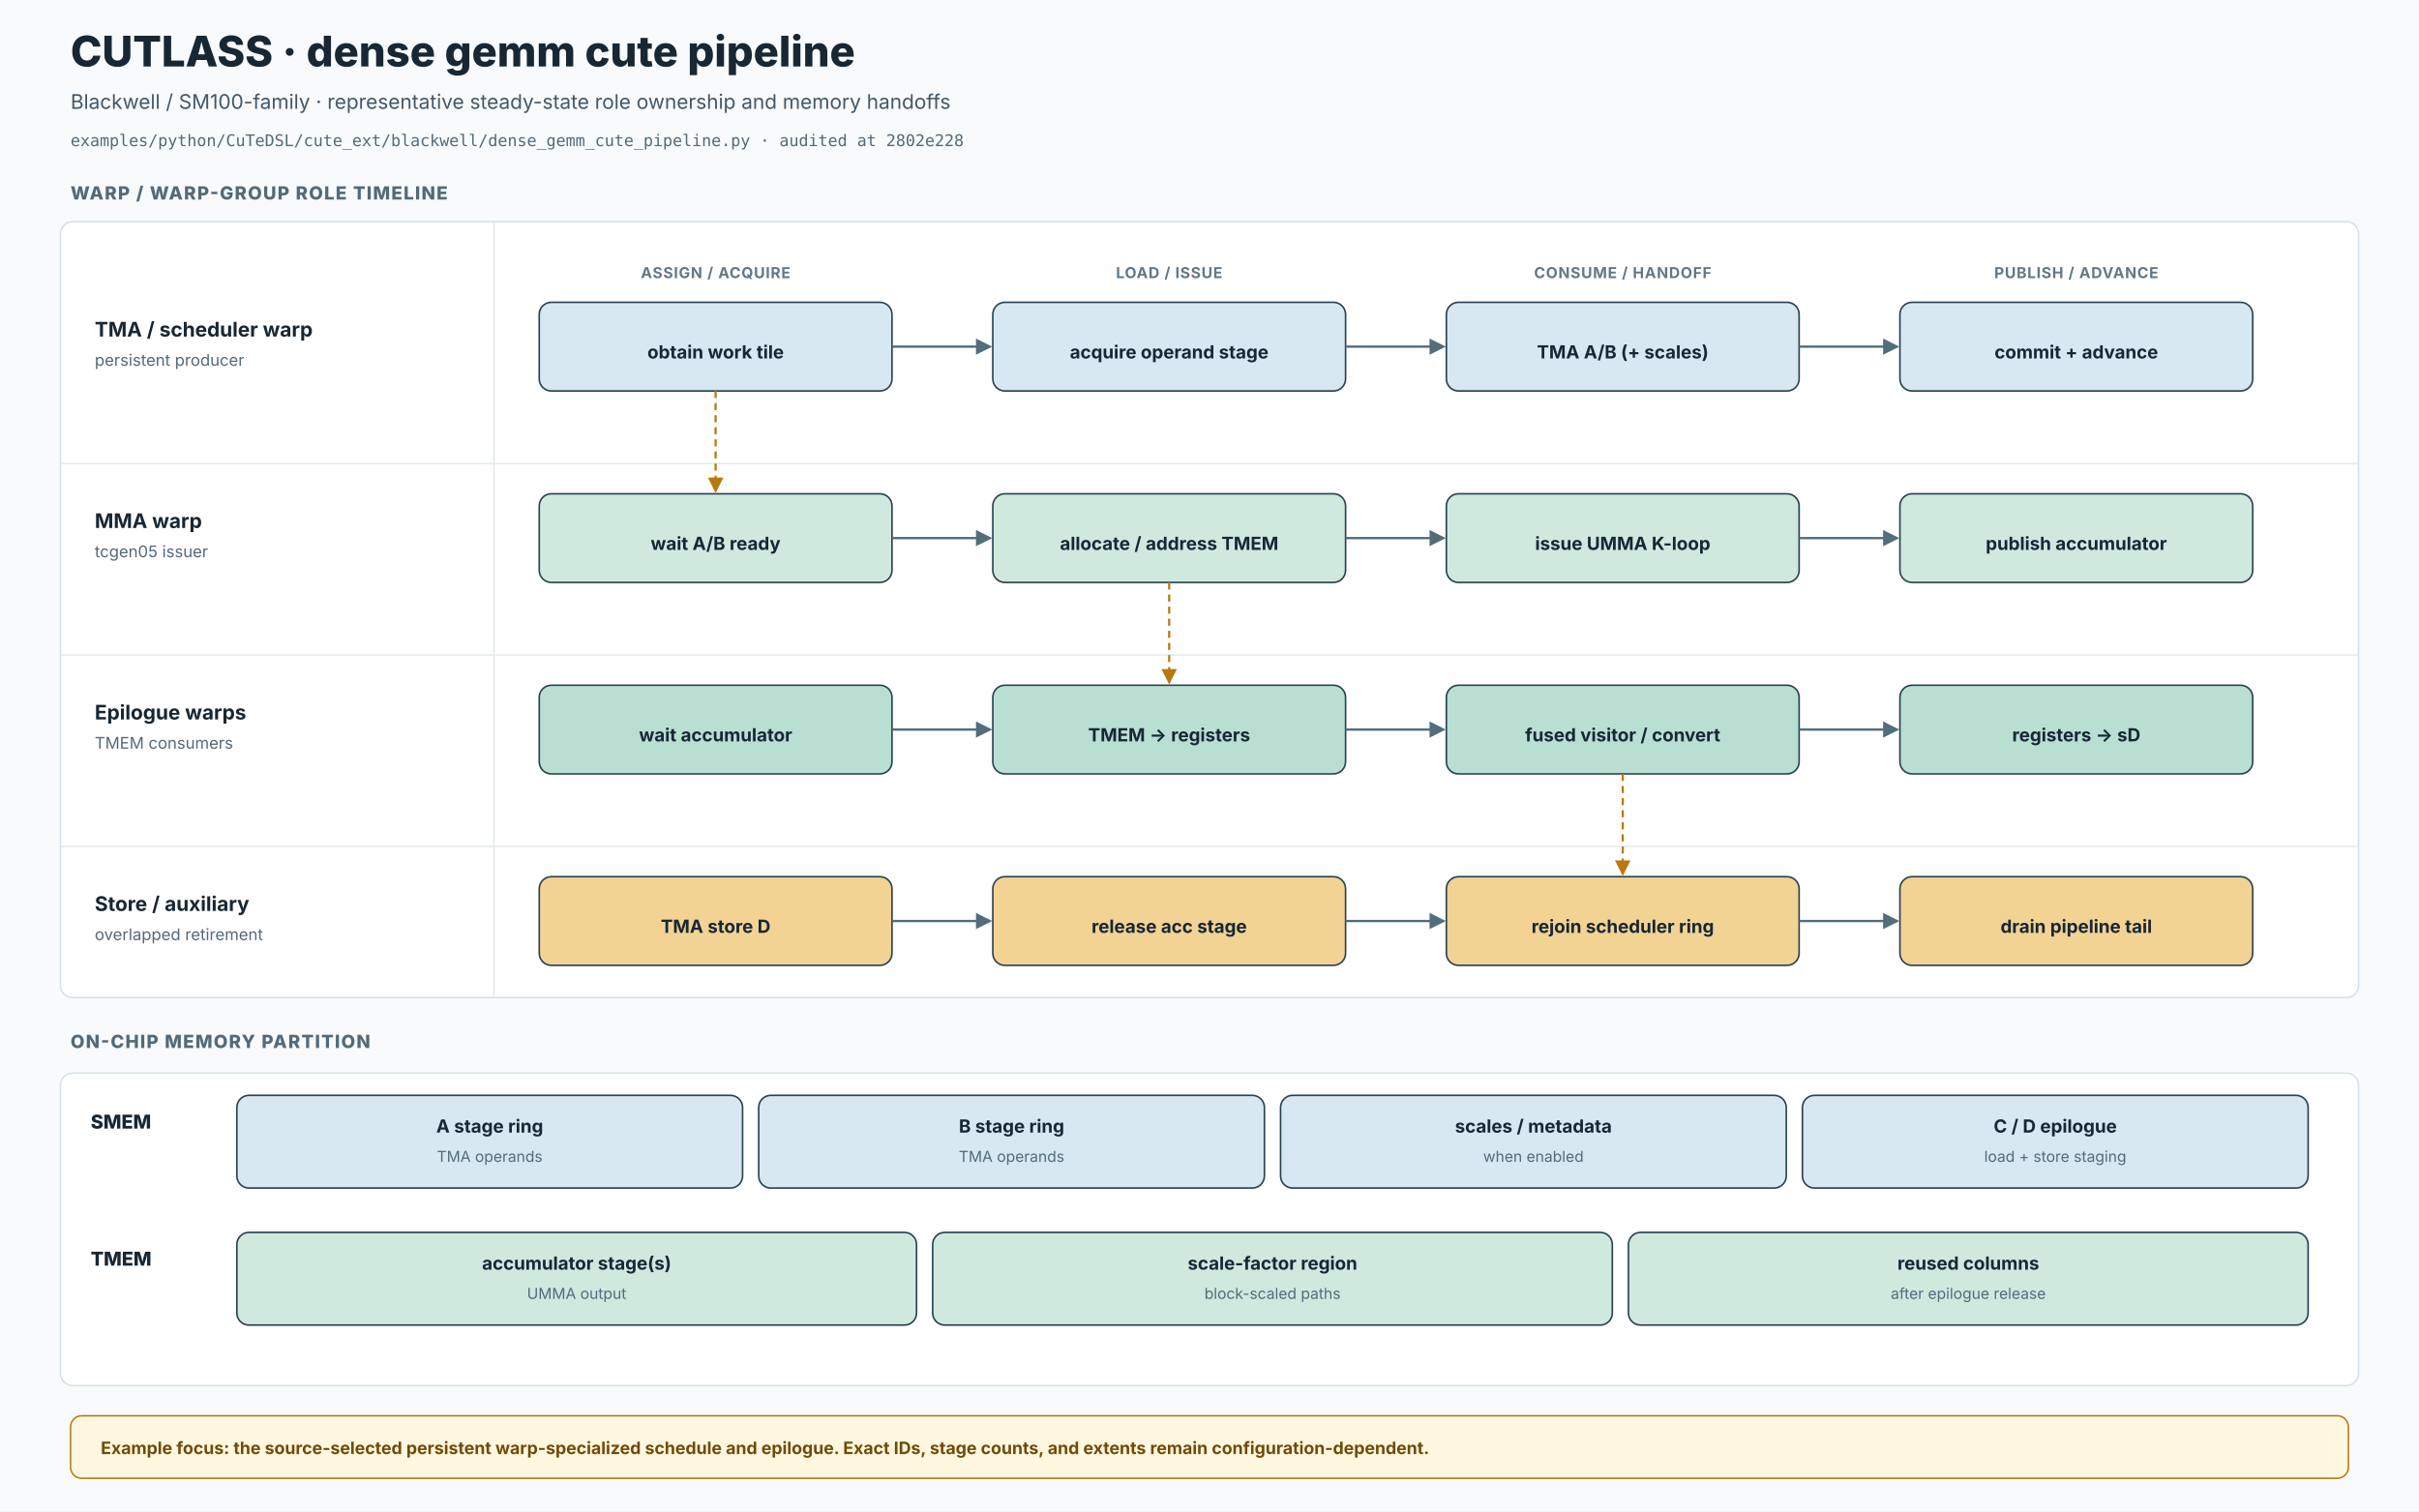
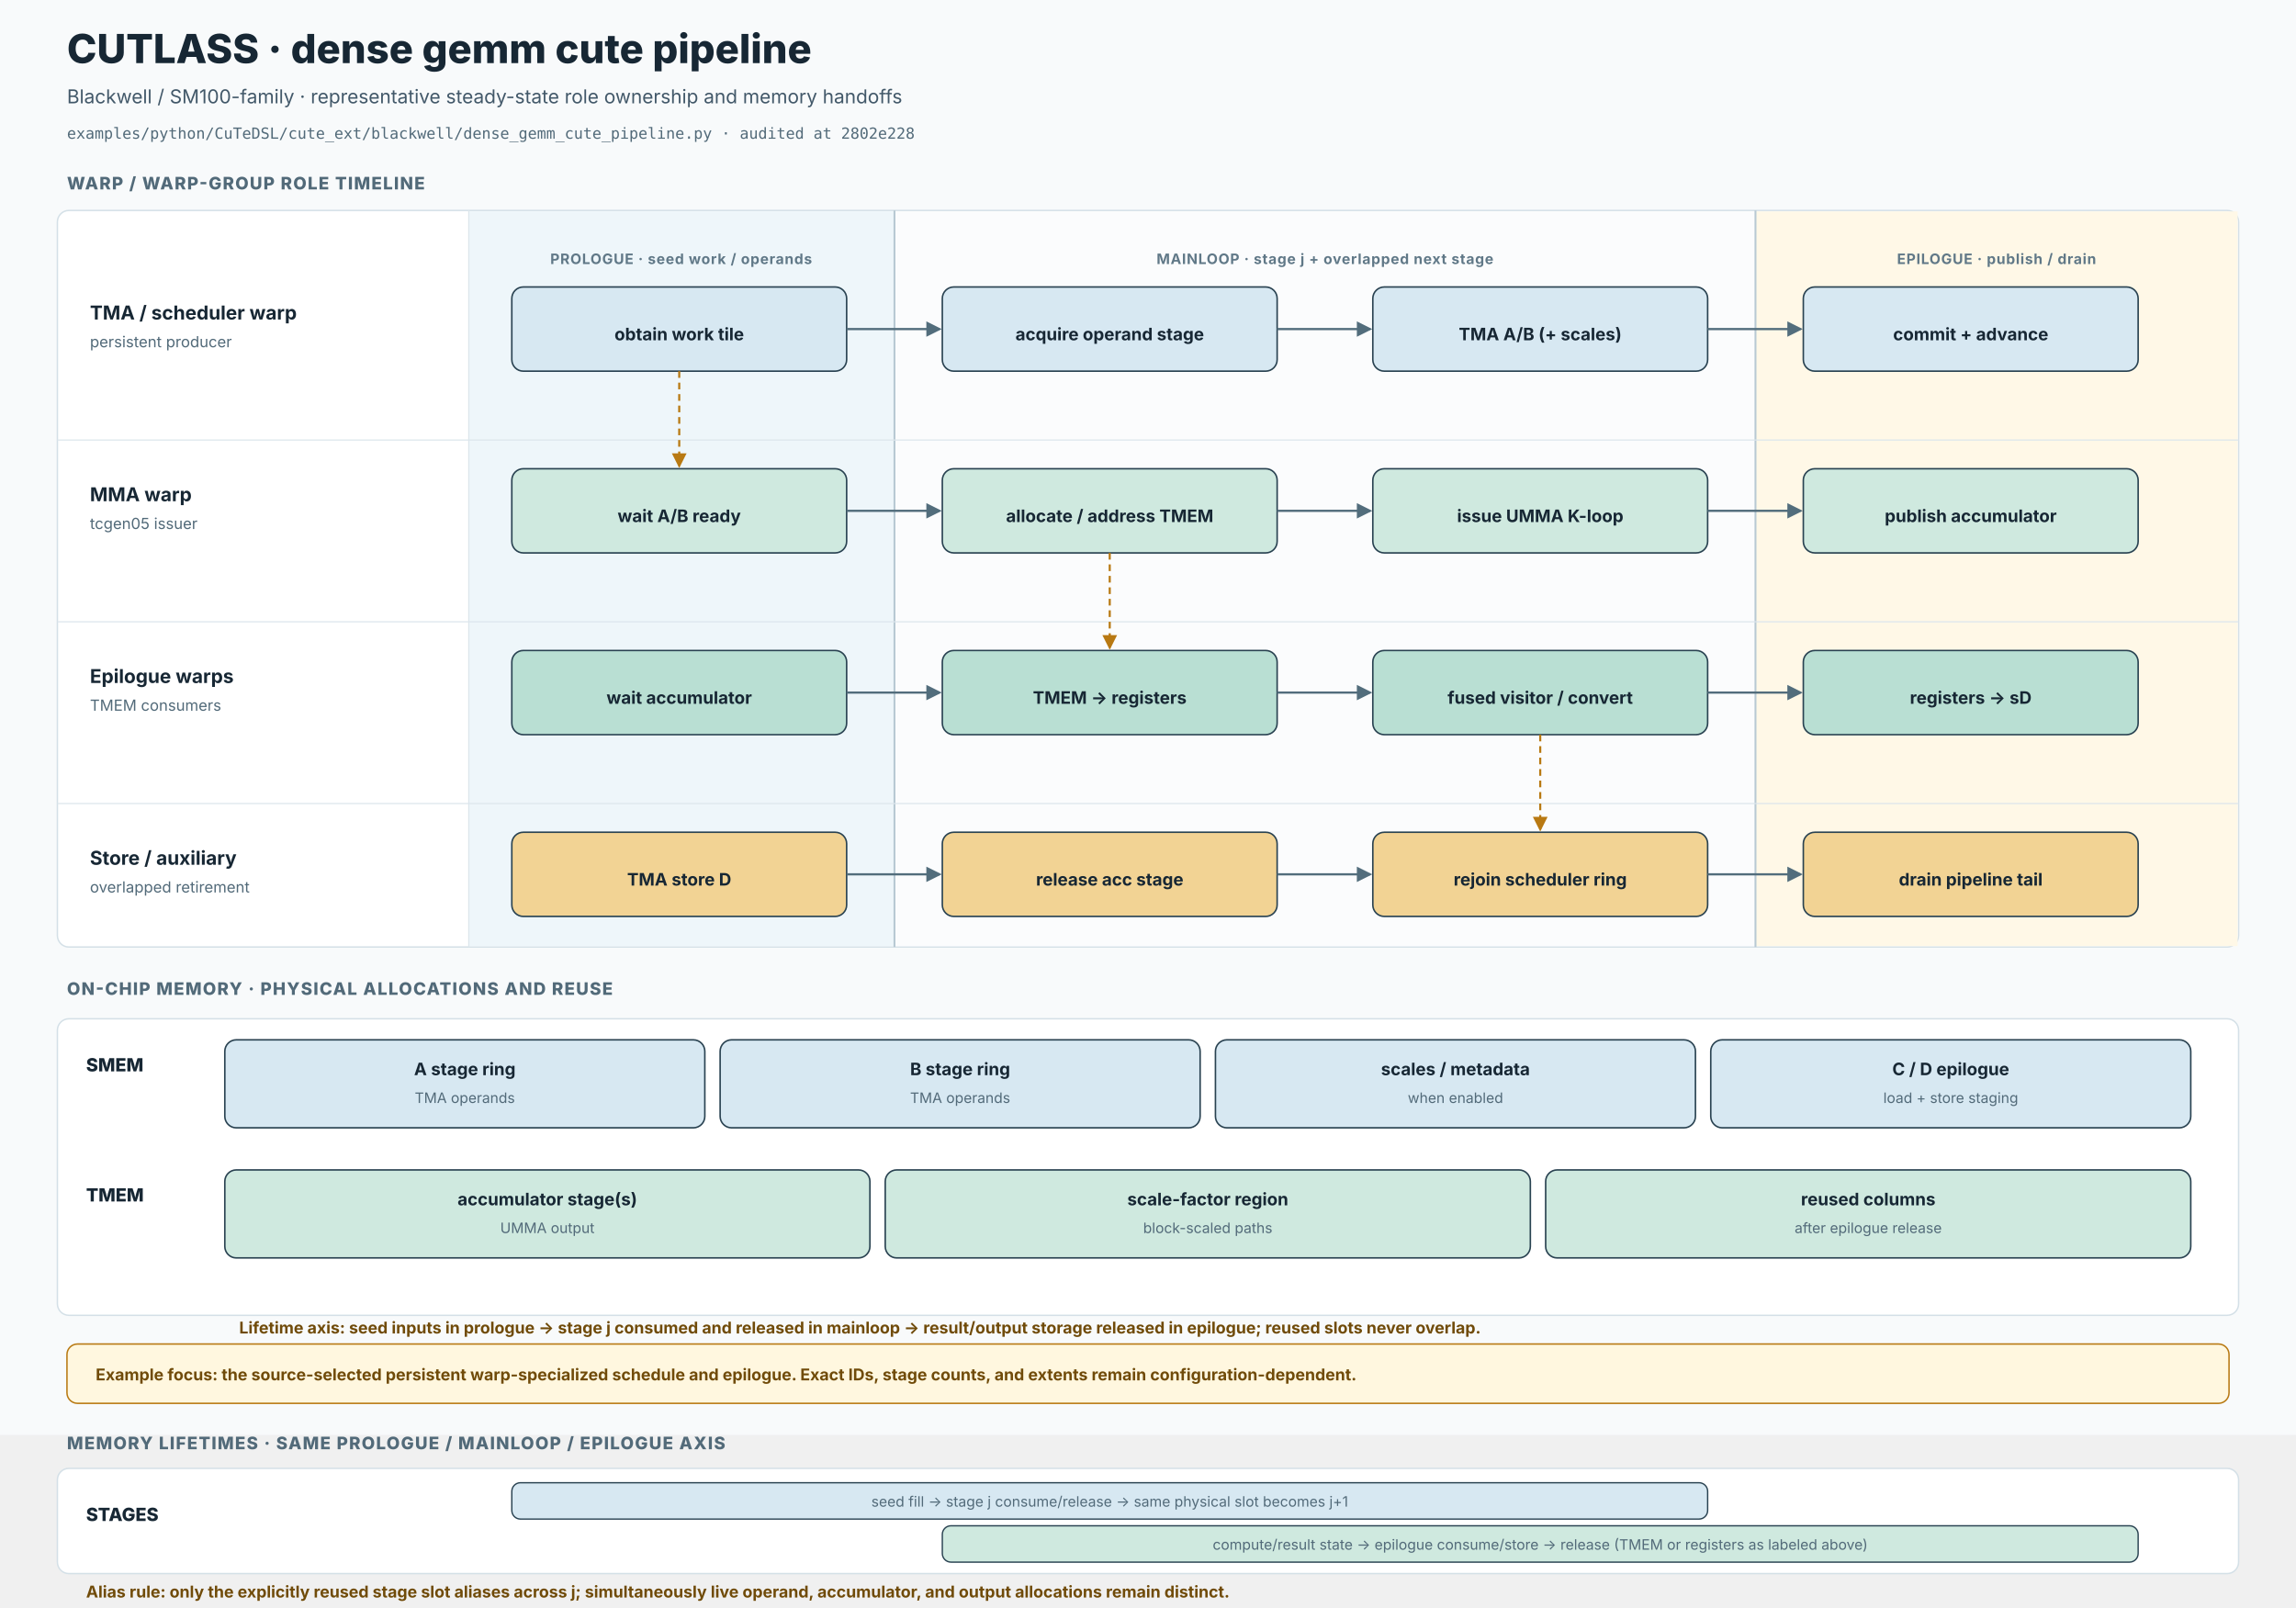
- <svg xmlns="http://www.w3.org/2000/svg" data-authoring="llm-direct" data-authoring-profile="direct-role-memory" data-topic-id="cutlass-warp-specialization" data-graph-id="python-cute-ext-blackwell-dense-gemm-cute-pipeline" data-source-id="cutlass" width="2400" height="1500" viewBox="0 0 2400 1500" role="img" aria-labelledby="title desc">
+ <svg xmlns="http://www.w3.org/2000/svg" data-authoring="llm-direct" data-authoring-profile="direct-role-memory" data-topic-id="cutlass-warp-specialization" data-graph-id="python-cute-ext-blackwell-dense-gemm-cute-pipeline" data-source-id="cutlass" width="2400" height="1680" viewBox="0 0 2400 1680" role="img" aria-labelledby="title desc">
  <defs>
    <style>
      text { font-family: Inter, ui-sans-serif, system-ui, -apple-system, BlinkMacSystemFont, "Segoe UI", sans-serif; fill: #172734; }
      .title { font-size: 42px; font-weight: 780; } .subtitle { font-size: 20px; fill: #425869; }
      .source { font-family: ui-monospace, SFMono-Regular, Menlo, Consolas, monospace; font-size: 16px; fill: #526a79; }
      .panel { font-size: 18px; font-weight: 790; fill: #526a79; letter-spacing: 1.2px; }
      .phase { font-size: 15px; font-weight: 720; text-anchor: middle; fill: #607887; letter-spacing: .7px; }
      .role { font-size: 20px; font-weight: 750; } .role-note { font-size: 16px; fill: #526a79; }
      .box { font-size: 18px; font-weight: 700; text-anchor: middle; dominant-baseline: middle; }
      .node, .mem { stroke: #294251; stroke-width: 1.6; } .grid { stroke: #dce6ec; stroke-width: 1.2; }
      .arrow { fill: none; stroke: #526d7c; stroke-width: 2.3; marker-end: url(#arrow); }
      .handoff { fill: none; stroke: #b87912; stroke-width: 2.2; stroke-dasharray: 7 5; marker-end: url(#gold); }
      .memory-label { font-size: 19px; font-weight: 770; } .mem-name { font-size: 18px; font-weight: 740; text-anchor: middle; }
      .mem-note { font-size: 15px; fill: #526a79; text-anchor: middle; } .note { font-size: 17px; font-weight: 650; fill: #704b09; }
    </style>
    <marker id="arrow" viewBox="0 0 10 10" refX="8.5" refY="5" markerWidth="7" markerHeight="7" orient="auto">
      <path d="M0 0L10 5L0 10Z" fill="#526d7c" />
    </marker>
    <marker id="gold" viewBox="0 0 10 10" refX="8.5" refY="5" markerWidth="7" markerHeight="7" orient="auto">
      <path d="M0 0L10 5L0 10Z" fill="#b87912" />
    </marker>
  </defs>
  <rect width="2400" height="1500" fill="#f8fafb" />
  <text class="title" x="70" y="66">CUTLASS · dense gemm cute pipeline</text>
  <text class="subtitle" x="70" y="108">Blackwell / SM100-family · representative steady-state role ownership and memory handoffs</text>
  <text class="source" x="70" y="145">examples/python/CuTeDSL/cute_ext/blackwell/dense_gemm_cute_pipeline.py · audited at 2802e228</text>
  <text class="panel" x="70" y="198">WARP / WARP-GROUP ROLE TIMELINE</text>
  <rect x="60" y="220" width="2280" height="770" rx="12" fill="#fff" stroke="#d4e0e7" stroke-width="1.5" />
+   <rect class="phase-band" data-phase-id="prologue" x="490" y="221" width="445" height="768" fill="#eef6fa" />
+   <rect class="phase-band" data-phase-id="mainloop" x="935" y="221" width="900" height="768" fill="#fbfcfd" />
+   <rect class="phase-band" data-phase-id="epilogue" x="1835" y="221" width="504" height="768" fill="#fff8e7" />
+   <line x1="935" y1="220" x2="935" y2="990" stroke="#b8c9d3" stroke-width="2" />
+   <line x1="1835" y1="220" x2="1835" y2="990" stroke="#b8c9d3" stroke-width="2" />
  <line class="grid" x1="490" y1="220" x2="490" y2="990" />
  <line class="grid" x1="60" y1="460" x2="2340" y2="460" />
  <line class="grid" x1="60" y1="650" x2="2340" y2="650" />
  <line class="grid" x1="60" y1="840" x2="2340" y2="840" />
-   <text class="phase" x="710" y="276">ASSIGN / ACQUIRE</text>
-   <text class="phase" x="1160" y="276">LOAD / ISSUE</text>
-   <text class="phase" x="1610" y="276">CONSUME / HANDOFF</text>
-   <text class="phase" x="2060" y="276">PUBLISH / ADVANCE</text>
+   <text class="phase" data-phase-id="prologue" x="712" y="276">PROLOGUE · seed work / operands</text>
+   <text class="phase" data-phase-id="mainloop" x="1385" y="276">MAINLOOP · stage j + overlapped next stage</text>
+   <text class="phase" data-phase-id="epilogue" x="2087" y="276">EPILOGUE · publish / drain</text>
  <text class="role" x="94" y="334">TMA / scheduler warp</text>
  <text class="role-note" x="94" y="363">persistent producer</text>
  <rect class="node" x="535" y="300" width="350" height="88" rx="12" fill="#d7e8f2" />
  <text class="box" x="710" y="349">obtain work tile</text>
  <rect class="node" x="985" y="300" width="350" height="88" rx="12" fill="#d7e8f2" />
  <text class="box" x="1160" y="349">acquire operand stage</text>
  <path class="arrow" d="M885 344 H982" />
  <rect class="node" x="1435" y="300" width="350" height="88" rx="12" fill="#d7e8f2" />
  <text class="box" x="1610" y="349">TMA A/B (+ scales)</text>
  <path class="arrow" d="M1335 344 H1432" />
  <rect class="node" x="1885" y="300" width="350" height="88" rx="12" fill="#d7e8f2" />
  <text class="box" x="2060" y="349">commit + advance</text>
  <path class="arrow" d="M1785 344 H1882" />
  <text class="role" x="94" y="524">MMA warp</text>
  <text class="role-note" x="94" y="553">tcgen05 issuer</text>
  <rect class="node" x="535" y="490" width="350" height="88" rx="12" fill="#cfe9df" />
  <text class="box" x="710" y="539">wait A/B ready</text>
  <rect class="node" x="985" y="490" width="350" height="88" rx="12" fill="#cfe9df" />
  <text class="box" x="1160" y="539">allocate / address TMEM</text>
  <path class="arrow" d="M885 534 H982" />
  <rect class="node" x="1435" y="490" width="350" height="88" rx="12" fill="#cfe9df" />
  <text class="box" x="1610" y="539">issue UMMA K-loop</text>
  <path class="arrow" d="M1335 534 H1432" />
  <rect class="node" x="1885" y="490" width="350" height="88" rx="12" fill="#cfe9df" />
  <text class="box" x="2060" y="539">publish accumulator</text>
  <path class="arrow" d="M1785 534 H1882" />
  <text class="role" x="94" y="714">Epilogue warps</text>
  <text class="role-note" x="94" y="743">TMEM consumers</text>
  <rect class="node" x="535" y="680" width="350" height="88" rx="12" fill="#b9dfd3" />
  <text class="box" x="710" y="729">wait accumulator</text>
  <rect class="node" x="985" y="680" width="350" height="88" rx="12" fill="#b9dfd3" />
  <text class="box" x="1160" y="729">TMEM → registers</text>
  <path class="arrow" d="M885 724 H982" />
  <rect class="node" x="1435" y="680" width="350" height="88" rx="12" fill="#b9dfd3" />
  <text class="box" x="1610" y="729">fused visitor / convert</text>
  <path class="arrow" d="M1335 724 H1432" />
  <rect class="node" x="1885" y="680" width="350" height="88" rx="12" fill="#b9dfd3" />
  <text class="box" x="2060" y="729">registers → sD</text>
  <path class="arrow" d="M1785 724 H1882" />
  <text class="role" x="94" y="904">Store / auxiliary</text>
  <text class="role-note" x="94" y="933">overlapped retirement</text>
  <rect class="node" x="535" y="870" width="350" height="88" rx="12" fill="#f2d394" />
  <text class="box" x="710" y="919">TMA store D</text>
  <rect class="node" x="985" y="870" width="350" height="88" rx="12" fill="#f2d394" />
  <text class="box" x="1160" y="919">release acc stage</text>
  <path class="arrow" d="M885 914 H982" />
  <rect class="node" x="1435" y="870" width="350" height="88" rx="12" fill="#f2d394" />
  <text class="box" x="1610" y="919">rejoin scheduler ring</text>
  <path class="arrow" d="M1335 914 H1432" />
  <rect class="node" x="1885" y="870" width="350" height="88" rx="12" fill="#f2d394" />
  <text class="box" x="2060" y="919">drain pipeline tail</text>
  <path class="arrow" d="M1785 914 H1882" />
  <path class="handoff" d="M710 388 V487" />
  <path class="handoff" d="M1160 578 V677" />
  <path class="handoff" d="M1610 768 V867" />
-   <text class="panel" x="70" y="1040">ON-CHIP MEMORY PARTITION</text>
+   <text class="panel" x="70" y="1040">ON-CHIP MEMORY · PHYSICAL ALLOCATIONS AND REUSE</text>
  <rect x="60" y="1065" width="2280" height="310" rx="12" fill="#fff" stroke="#d4e0e7" stroke-width="1.5" />
  <text class="memory-label" x="90" y="1120">SMEM</text>
  <rect class="mem" x="235.0" y="1087" width="501.75" height="92" rx="12" fill="#d7e8f2" />
  <text class="mem-name" x="485.875" y="1124">A stage ring</text>
  <text class="mem-note" x="485.875" y="1153">TMA operands</text>
  <rect class="mem" x="752.75" y="1087" width="501.75" height="92" rx="12" fill="#d7e8f2" />
  <text class="mem-name" x="1003.625" y="1124">B stage ring</text>
  <text class="mem-note" x="1003.625" y="1153">TMA operands</text>
  <rect class="mem" x="1270.5" y="1087" width="501.75" height="92" rx="12" fill="#d7e8f2" />
  <text class="mem-name" x="1521.375" y="1124">scales / metadata</text>
  <text class="mem-note" x="1521.375" y="1153">when enabled</text>
  <rect class="mem" x="1788.25" y="1087" width="501.75" height="92" rx="12" fill="#d7e8f2" />
  <text class="mem-name" x="2039.125" y="1124">C / D epilogue</text>
  <text class="mem-note" x="2039.125" y="1153">load + store staging</text>
  <text class="memory-label" x="90" y="1256">TMEM</text>
  <rect class="mem" x="235.0" y="1223" width="674.333" height="92" rx="12" fill="#cfe9df" />
  <text class="mem-name" x="572.167" y="1260">accumulator stage(s)</text>
  <text class="mem-note" x="572.167" y="1289">UMMA output</text>
  <rect class="mem" x="925.333" y="1223" width="674.333" height="92" rx="12" fill="#cfe9df" />
  <text class="mem-name" x="1262.5" y="1260">scale-factor region</text>
  <text class="mem-note" x="1262.5" y="1289">block-scaled paths</text>
  <rect class="mem" x="1615.667" y="1223" width="674.333" height="92" rx="12" fill="#cfe9df" />
  <text class="mem-name" x="1952.833" y="1260">reused columns</text>
  <text class="mem-note" x="1952.833" y="1289">after epilogue release</text>
+   <text class="note" x="250" y="1394">Lifetime axis: seed inputs in prologue → stage j consumed and released in mainloop → result/output storage released in epilogue; reused slots never overlap.</text>
  <rect x="70" y="1405" width="2260" height="62" rx="11" fill="#fff7df" stroke="#b87912" stroke-width="1.5" />
  <text class="note" x="100" y="1443">Example focus: the source-selected persistent warp-specialized schedule and epilogue. Exact IDs, stage counts, and extents remain configuration-dependent.</text>
+   <text class="panel" x="70" y="1515">MEMORY LIFETIMES · SAME PROLOGUE / MAINLOOP / EPILOGUE AXIS</text>
+   <rect x="60" y="1535" width="2280" height="110" rx="12" fill="#fff" stroke="#d4e0e7" stroke-width="1.5" />
+   <text class="memory-label" x="90" y="1590">STAGES</text>
+   <g class="resource-lifetime" data-resource-id="operand-stage">
+     <rect class="life-box" x="535" y="1550" width="1250" height="38" rx="9" fill="#d7e8f2" stroke="#294251" stroke-width="1.4" />
+     <text class="mem-note" x="1160" y="1575">seed fill → stage j consume/release → same physical slot becomes j+1</text>
+   </g>
+   <g class="resource-lifetime" data-resource-id="result-state">
+     <rect class="life-box" x="985" y="1595" width="1250" height="38" rx="9" fill="#cfe9df" stroke="#294251" stroke-width="1.4" />
+     <text class="mem-note" x="1610" y="1620">compute/result state → epilogue consume/store → release (TMEM or registers as labeled above)</text>
+   </g>
+   <text class="note" x="90" y="1670">Alias rule: only the explicitly reused stage slot aliases across j; simultaneously live operand, accumulator, and output allocations remain distinct.</text>
</svg>
